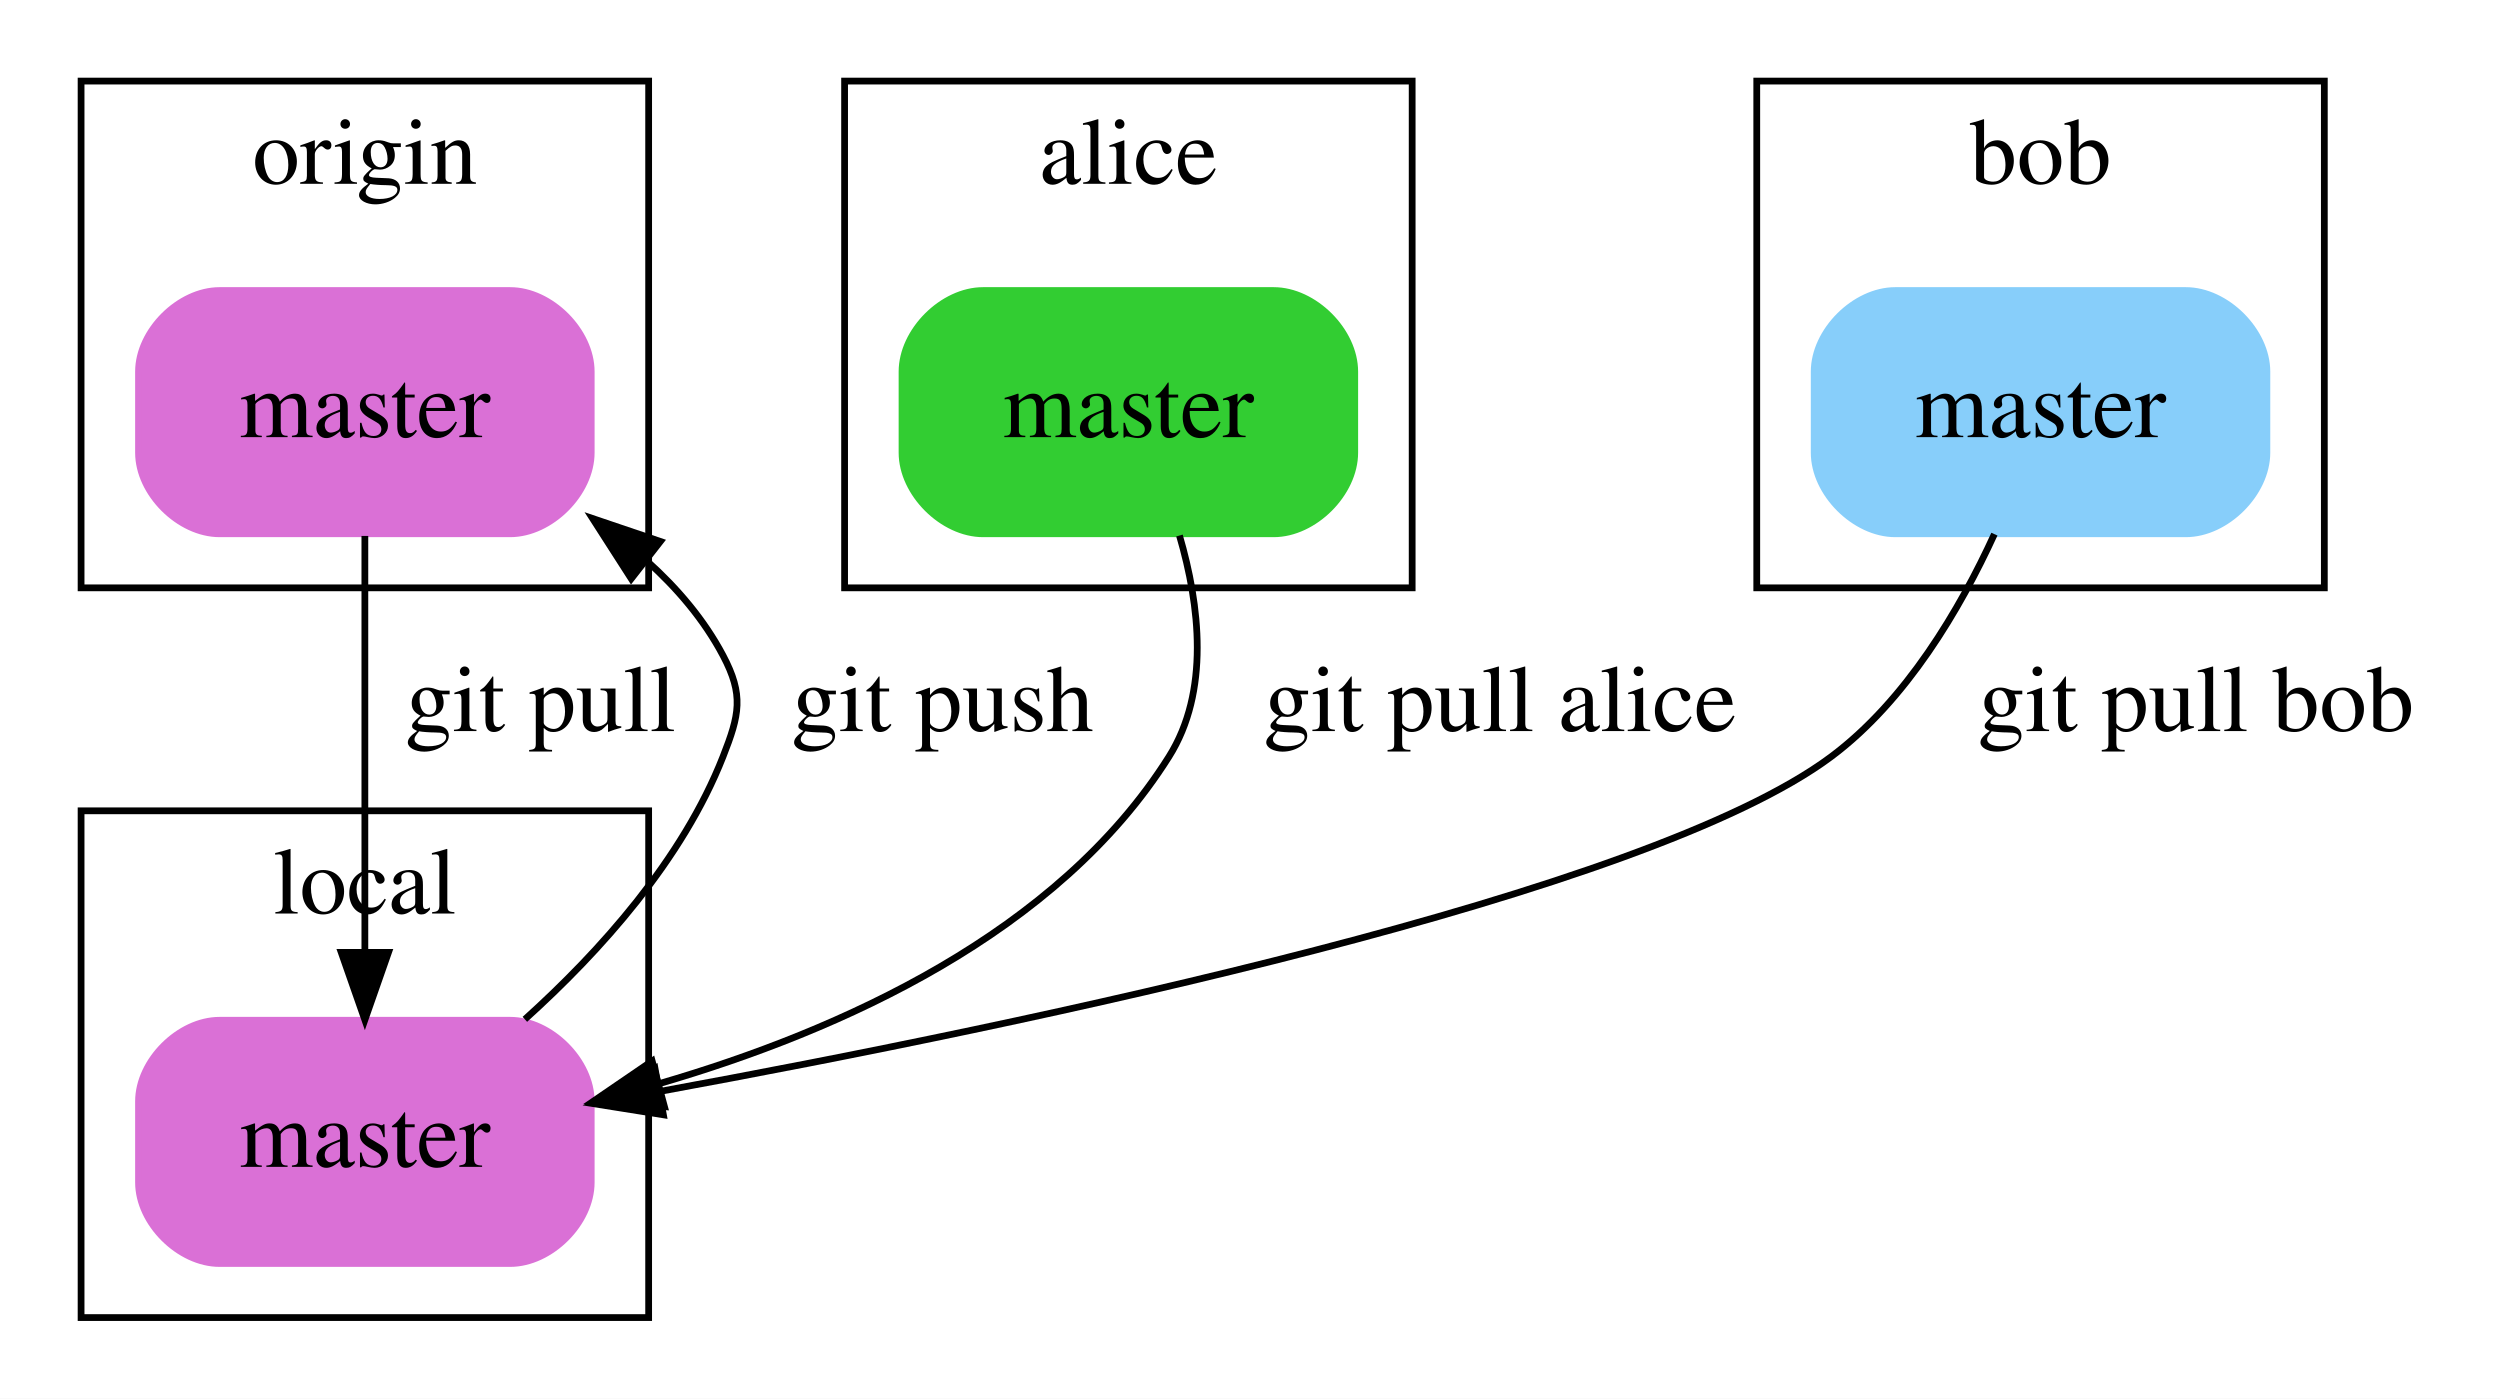
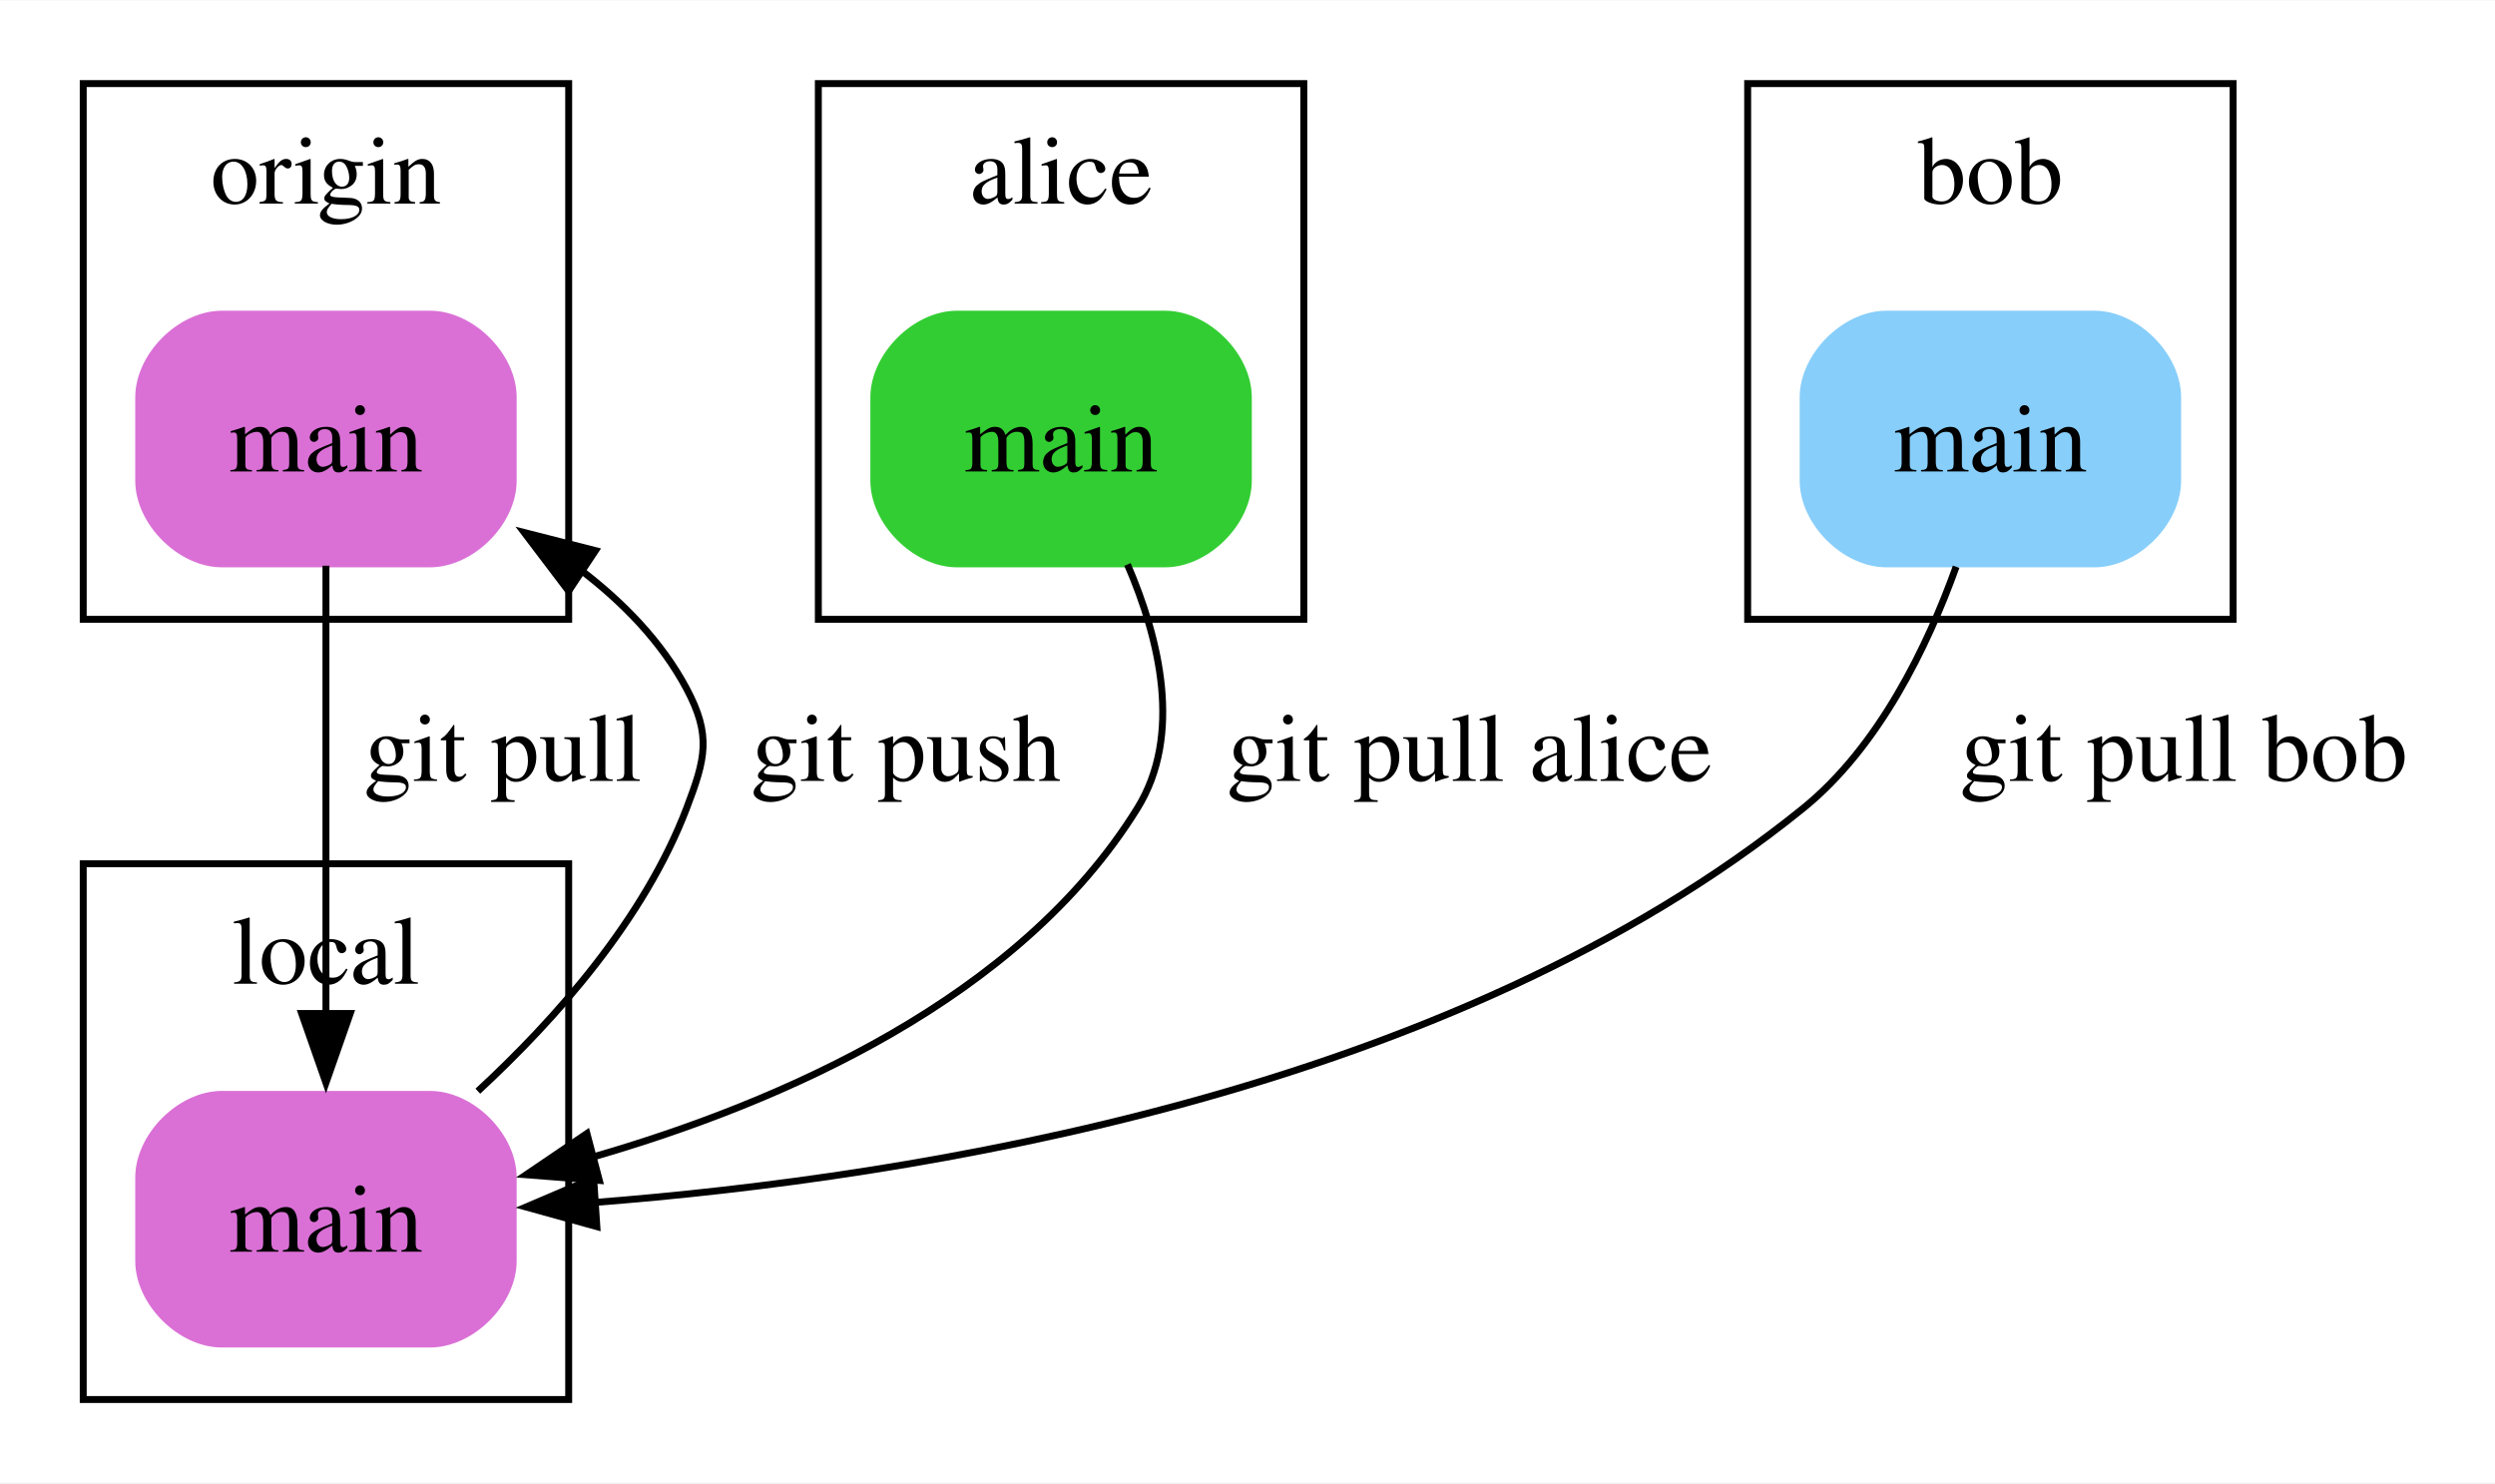
- <svg xmlns="http://www.w3.org/2000/svg" width="370pt" height="207pt" viewBox="0.00 0.00 370.00 207.00">
-   <g id="graph0" class="graph" transform="scale(1 1) rotate(0) translate(4 203)">
-     <polygon fill="#ffffff" stroke="transparent" points="-4,4 -4,-203 366,-203 366,4 -4,4" />
+ <svg xmlns="http://www.w3.org/2000/svg" width="360pt" height="214pt" viewBox="0.00 0.00 359.76 213.75">
+   <g id="graph0" class="graph" transform="scale(1 1) rotate(0) translate(4 209.75)">
+     <polygon fill="white" stroke="none" points="-4,4 -4,-209.75 355.76,-209.75 355.76,4 -4,4" />
    <g id="clust1" class="cluster">
-       <polygon fill="none" stroke="#000000" points="8,-116 8,-191 92,-191 92,-116 8,-116" />
-       <text text-anchor="middle" x="50" y="-175.8" font-family="Times,serif" font-size="14.00" fill="#000000">origin</text>
+       <polygon fill="none" stroke="black" points="8,-120.5 8,-197.75 78,-197.75 78,-120.5 8,-120.5" />
+       <text text-anchor="middle" x="43" y="-180.45" font-family="Times,serif" font-size="14.00">origin</text>
    </g>
    <g id="clust2" class="cluster">
-       <polygon fill="none" stroke="#000000" points="8,-8 8,-83 92,-83 92,-8 8,-8" />
-       <text text-anchor="middle" x="50" y="-67.8" font-family="Times,serif" font-size="14.00" fill="#000000">local</text>
+       <polygon fill="none" stroke="black" points="8,-8 8,-85.25 78,-85.25 78,-8 8,-8" />
+       <text text-anchor="middle" x="43" y="-67.95" font-family="Times,serif" font-size="14.00">local</text>
    </g>
    <g id="clust3" class="cluster">
-       <polygon fill="none" stroke="#000000" points="121,-116 121,-191 205,-191 205,-116 121,-116" />
-       <text text-anchor="middle" x="163" y="-175.8" font-family="Times,serif" font-size="14.00" fill="#000000">alice</text>
+       <polygon fill="none" stroke="black" points="114,-120.5 114,-197.75 184,-197.75 184,-120.5 114,-120.5" />
+       <text text-anchor="middle" x="149" y="-180.45" font-family="Times,serif" font-size="14.00">alice</text>
    </g>
    <g id="clust4" class="cluster">
-       <polygon fill="none" stroke="#000000" points="256,-116 256,-191 340,-191 340,-116 256,-116" />
-       <text text-anchor="middle" x="298" y="-175.8" font-family="Times,serif" font-size="14.00" fill="#000000">bob</text>
+       <polygon fill="none" stroke="black" points="248,-120.5 248,-197.75 318,-197.75 318,-120.5 248,-120.5" />
+       <text text-anchor="middle" x="283" y="-180.45" font-family="Times,serif" font-size="14.00">bob</text>
    </g>
    <g id="node1" class="node">
-       <path fill="#da70d6" stroke="#da70d6" d="M71.5,-160C71.5,-160 28.5,-160 28.5,-160 22.5,-160 16.5,-154 16.5,-148 16.5,-148 16.5,-136 16.5,-136 16.5,-130 22.5,-124 28.5,-124 28.5,-124 71.5,-124 71.5,-124 77.5,-124 83.5,-130 83.5,-136 83.5,-136 83.5,-148 83.5,-148 83.5,-154 77.5,-160 71.5,-160" />
-       <text text-anchor="middle" x="50" y="-138.3" font-family="Times,serif" font-size="14.00" fill="#000000">master</text>
+       <path fill="orchid" stroke="orchid" d="M58,-164.5C58,-164.5 28,-164.5 28,-164.5 22,-164.5 16,-158.5 16,-152.5 16,-152.5 16,-140.5 16,-140.5 16,-134.5 22,-128.5 28,-128.5 28,-128.5 58,-128.5 58,-128.5 64,-128.5 70,-134.5 70,-140.5 70,-140.5 70,-152.5 70,-152.5 70,-158.5 64,-164.5 58,-164.5" />
+       <text text-anchor="middle" x="43" y="-141.82" font-family="Times,serif" font-size="14.00">main</text>
    </g>
    <g id="node2" class="node">
-       <path fill="#da70d6" stroke="#da70d6" d="M71.5,-52C71.5,-52 28.5,-52 28.5,-52 22.5,-52 16.5,-46 16.5,-40 16.5,-40 16.5,-28 16.5,-28 16.5,-22 22.5,-16 28.5,-16 28.5,-16 71.5,-16 71.5,-16 77.5,-16 83.5,-22 83.5,-28 83.5,-28 83.5,-40 83.5,-40 83.5,-46 77.5,-52 71.5,-52" />
-       <text text-anchor="middle" x="50" y="-30.3" font-family="Times,serif" font-size="14.00" fill="#000000">master</text>
+       <path fill="orchid" stroke="orchid" d="M58,-52C58,-52 28,-52 28,-52 22,-52 16,-46 16,-40 16,-40 16,-28 16,-28 16,-22 22,-16 28,-16 28,-16 58,-16 58,-16 64,-16 70,-22 70,-28 70,-28 70,-40 70,-40 70,-46 64,-52 58,-52" />
+       <text text-anchor="middle" x="43" y="-29.32" font-family="Times,serif" font-size="14.00">main</text>
    </g>
    <g id="edge1" class="edge">
-       <path fill="none" stroke="#000000" d="M50,-123.679C50,-106.821 50,-81.565 50,-62.147" />
-       <polygon fill="#000000" stroke="#000000" points="53.5,-62.05 50,-52.05 46.5,-62.05 53.5,-62.05" />
-       <text text-anchor="middle" x="76" y="-94.8" font-family="Times,serif" font-size="14.00" fill="#000000">git pull</text>
+       <path fill="none" stroke="black" d="M43,-128.23C43,-110.96 43,-84.09 43,-63.62" />
+       <polygon fill="black" stroke="black" points="46.5,-63.66 43,-53.66 39.5,-63.66 46.5,-63.66" />
+       <text text-anchor="middle" x="68.5" y="-97.2" font-family="Times,serif" font-size="14.00">git pull</text>
    </g>
    <g id="edge2" class="edge">
-       <path fill="none" stroke="#000000" d="M73.681,-52.14C84.851,-62.217 97.019,-75.783 103,-91 105.439,-97.204 106.12,-100.109 103,-106 100.198,-111.29 96.233,-115.946 91.716,-120.002" />
-       <polygon fill="#000000" stroke="#000000" points="89.426,-117.35 83.704,-126.266 93.737,-122.865 89.426,-117.35" />
-       <text text-anchor="middle" x="135.5" y="-94.8" font-family="Times,serif" font-size="14.00" fill="#000000">git push</text>
+       <path fill="none" stroke="black" d="M64.9,-52.46C76.22,-62.93 88.91,-77.29 95,-93.25 97.73,-100.41 98.6,-103.73 95,-110.5 91.39,-117.28 85.82,-122.98 79.65,-127.68" />
+       <polygon fill="black" stroke="black" points="77.99,-124.58 71.59,-133.02 81.86,-130.41 77.99,-124.58" />
+       <text text-anchor="middle" x="126.64" y="-97.2" font-family="Times,serif" font-size="14.00">git push</text>
    </g>
    <g id="node3" class="node">
-       <path fill="#32cd32" stroke="#32cd32" d="M184.5,-160C184.5,-160 141.5,-160 141.5,-160 135.5,-160 129.5,-154 129.5,-148 129.5,-148 129.5,-136 129.5,-136 129.5,-130 135.5,-124 141.5,-124 141.5,-124 184.5,-124 184.5,-124 190.5,-124 196.5,-130 196.5,-136 196.5,-136 196.5,-148 196.5,-148 196.5,-154 190.5,-160 184.5,-160" />
-       <text text-anchor="middle" x="163" y="-138.3" font-family="Times,serif" font-size="14.00" fill="#000000">master</text>
+       <path fill="limegreen" stroke="limegreen" d="M164,-164.5C164,-164.5 134,-164.5 134,-164.5 128,-164.5 122,-158.5 122,-152.5 122,-152.5 122,-140.5 122,-140.5 122,-134.5 128,-128.5 134,-128.5 134,-128.5 164,-128.5 164,-128.5 170,-128.5 176,-134.5 176,-140.5 176,-140.5 176,-152.5 176,-152.5 176,-158.5 170,-164.5 164,-164.5" />
+       <text text-anchor="middle" x="149" y="-141.82" font-family="Times,serif" font-size="14.00">main</text>
    </g>
    <g id="edge3" class="edge">
-       <path fill="none" stroke="#000000" d="M170.561,-123.742C173.581,-113.406 175.081,-100.656 169,-91 152.546,-64.875 120.432,-50.459 93.709,-42.664" />
-       <polygon fill="#000000" stroke="#000000" points="94.34,-39.21 83.774,-39.991 92.521,-45.969 94.34,-39.21" />
-       <text text-anchor="middle" x="218" y="-94.8" font-family="Times,serif" font-size="14.00" fill="#000000">git pull alice</text>
+       <path fill="none" stroke="black" d="M158.57,-128.41C163.22,-117.63 166.54,-103.81 160,-93.25 142.96,-65.74 108.59,-50.8 81.49,-42.97" />
+       <polygon fill="black" stroke="black" points="82.42,-39.59 71.86,-40.41 80.63,-46.36 82.42,-39.59" />
+       <text text-anchor="middle" x="207.9" y="-97.2" font-family="Times,serif" font-size="14.00">git pull alice</text>
    </g>
    <g id="node4" class="node">
-       <path fill="#87cefa" stroke="#87cefa" d="M319.5,-160C319.5,-160 276.5,-160 276.5,-160 270.5,-160 264.5,-154 264.5,-148 264.5,-148 264.5,-136 264.5,-136 264.5,-130 270.5,-124 276.5,-124 276.5,-124 319.5,-124 319.5,-124 325.5,-124 331.5,-130 331.5,-136 331.5,-136 331.5,-148 331.5,-148 331.5,-154 325.5,-160 319.5,-160" />
-       <text text-anchor="middle" x="298" y="-138.3" font-family="Times,serif" font-size="14.00" fill="#000000">master</text>
+       <path fill="lightskyblue" stroke="lightskyblue" d="M298,-164.5C298,-164.5 268,-164.5 268,-164.5 262,-164.5 256,-158.5 256,-152.5 256,-152.5 256,-140.5 256,-140.5 256,-134.5 262,-128.5 268,-128.5 268,-128.5 298,-128.5 298,-128.5 304,-128.5 310,-134.5 310,-140.5 310,-140.5 310,-152.5 310,-152.5 310,-158.5 304,-164.5 298,-164.5" />
+       <text text-anchor="middle" x="283" y="-141.82" font-family="Times,serif" font-size="14.00">main</text>
    </g>
    <g id="edge4" class="edge">
-       <path fill="none" stroke="#000000" d="M291.173,-123.947C286.102,-112.884 278.13,-99.3 267,-91 239.735,-70.668 148.691,-51.551 93.569,-41.453" />
-       <polygon fill="#000000" stroke="#000000" points="94.181,-38.007 83.718,-39.674 92.937,-44.895 94.181,-38.007" />
-       <text text-anchor="middle" x="321" y="-94.8" font-family="Times,serif" font-size="14.00" fill="#000000">git pull bob</text>
+       <path fill="none" stroke="black" d="M278.06,-128.08C273.94,-116.61 266.95,-102.11 256,-93.25 205.28,-52.2 127.87,-39.99 81.66,-36.41" />
+       <polygon fill="black" stroke="black" points="82.06,-32.93 71.85,-35.76 81.6,-39.92 82.06,-32.93" />
+       <text text-anchor="middle" x="310.89" y="-97.2" font-family="Times,serif" font-size="14.00">git pull bob</text>
    </g>
  </g>
</svg>
